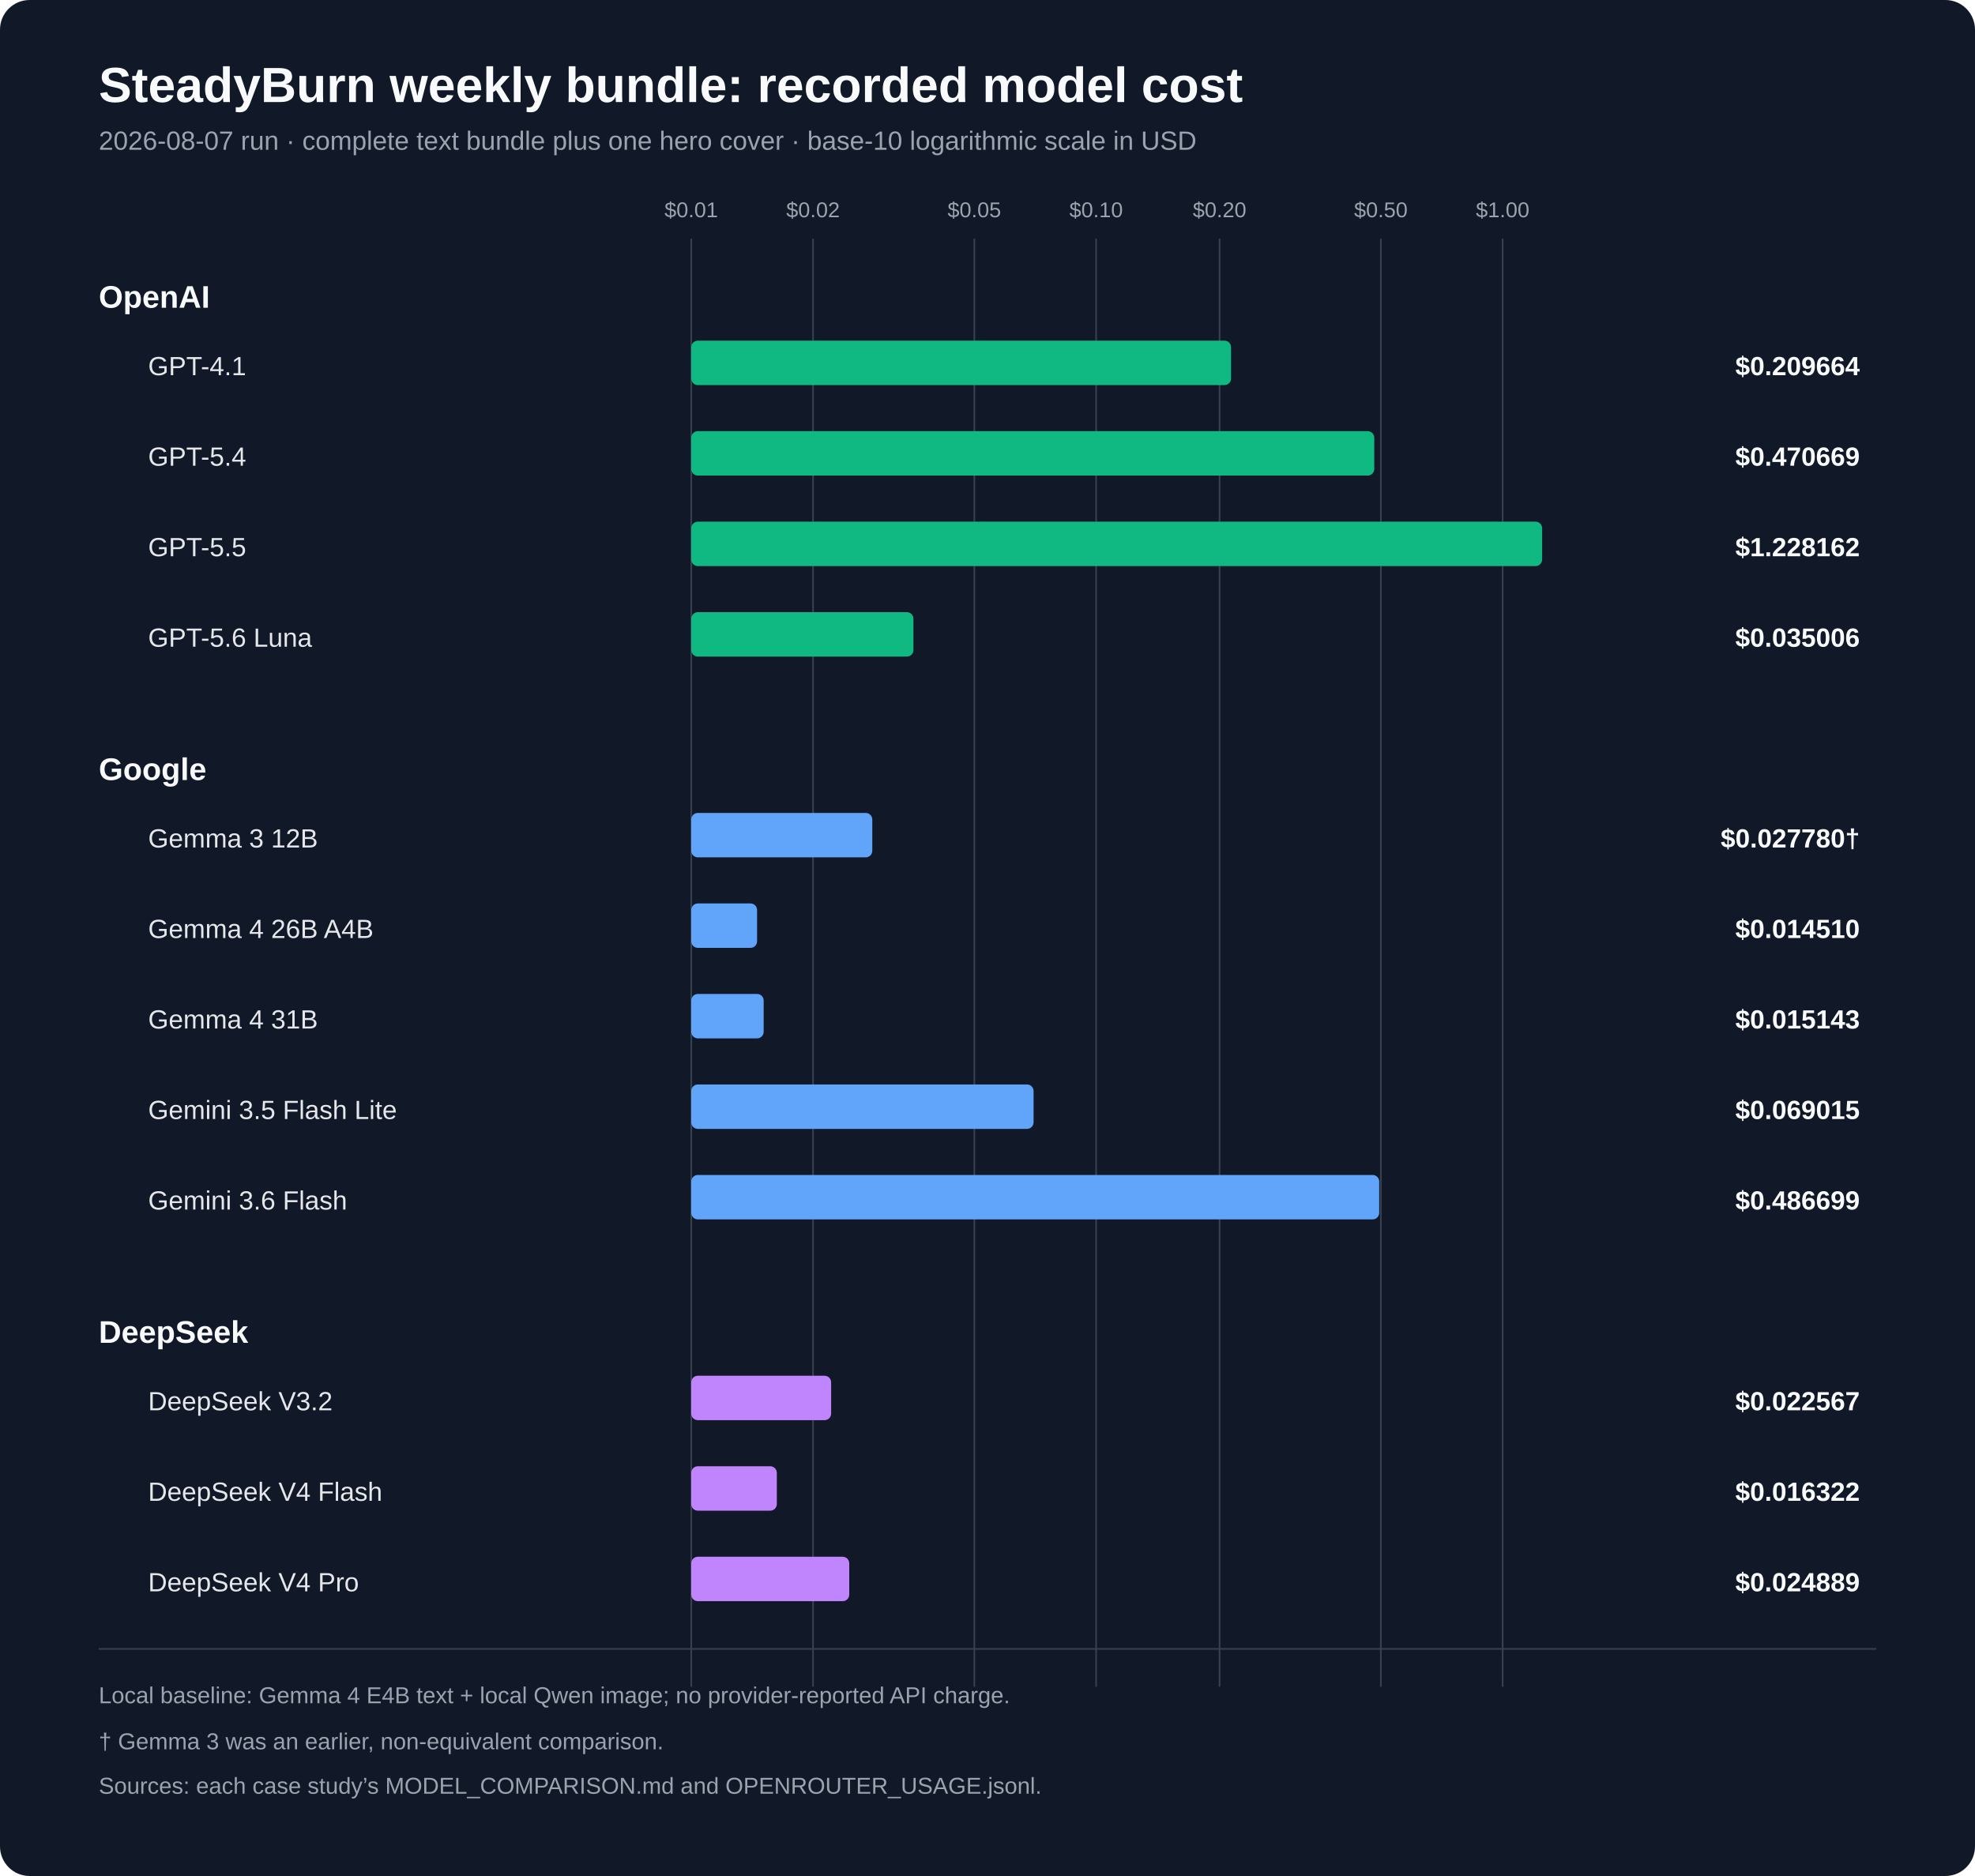
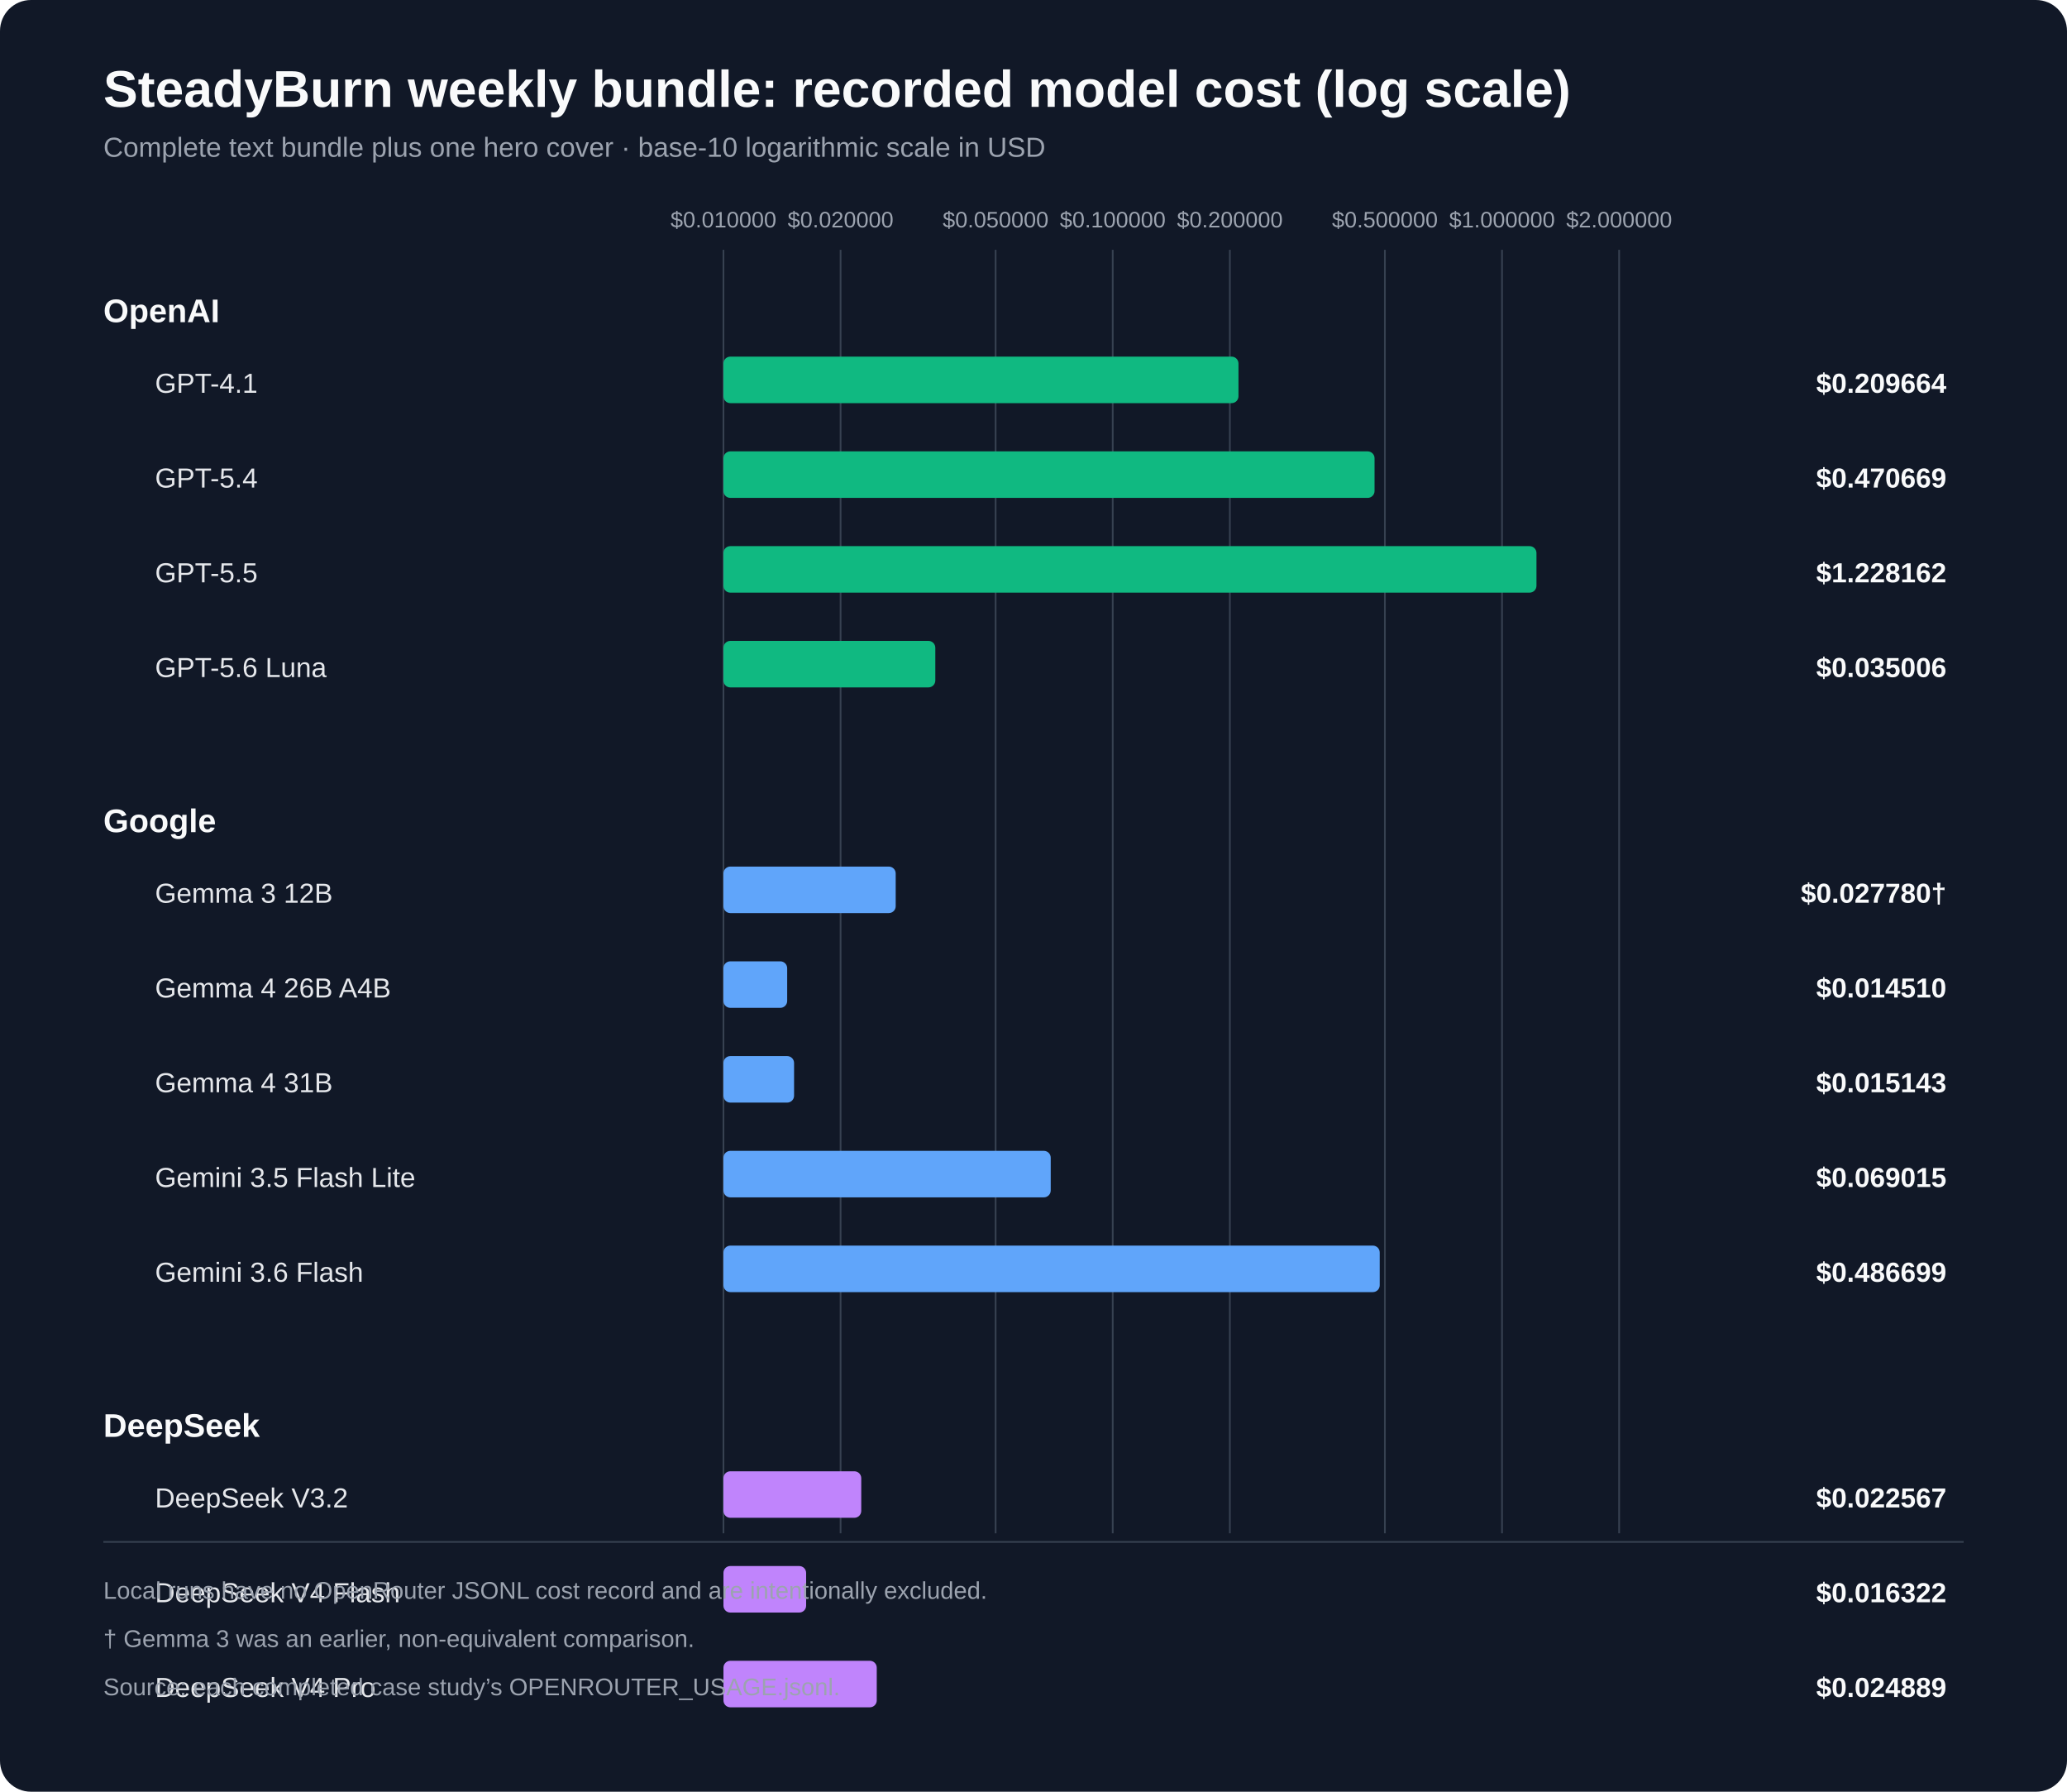
- <svg xmlns="http://www.w3.org/2000/svg" width="1200" height="1140" viewBox="0 0 1200 1140" role="img" aria-labelledby="title description">
-   <style>
-     .bg { fill: #111827; }
-     .title { fill: #f9fafb; font: 700 30px Arial, sans-serif; }
-     .subtitle { fill: #9ca3af; font: 16px Arial, sans-serif; }
-     .group { fill: #f9fafb; font: 700 19px Arial, sans-serif; }
-     .label { fill: #e5e7eb; font: 16px Arial, sans-serif; }
-     .value { fill: #f9fafb; font: 700 16px Arial, sans-serif; text-anchor: end; }
-     .axis { fill: #9ca3af; font: 13px Arial, sans-serif; text-anchor: middle; }
-     .note { fill: #9ca3af; font: 14px Arial, sans-serif; }
-     .grid { stroke: #374151; stroke-width: 1; }
-     .bar-openai { fill: #10b981; }
-     .bar-google { fill: #60a5fa; }
-     .bar-deepseek { fill: #c084fc; }
-   </style>
-   <rect class="bg" width="1200" height="1140" rx="18" />
-   <text class="title" x="60" y="62">SteadyBurn weekly bundle: recorded model cost</text>
-   <text class="subtitle" x="60" y="91">2026-08-07 run · complete text bundle plus one hero cover · base-10 logarithmic scale in USD</text>
-   <line class="grid" x1="420" y1="145" x2="420" y2="1025" />
-   <line class="grid" x1="494" y1="145" x2="494" y2="1025" />
-   <line class="grid" x1="592" y1="145" x2="592" y2="1025" />
-   <line class="grid" x1="666" y1="145" x2="666" y2="1025" />
-   <line class="grid" x1="741" y1="145" x2="741" y2="1025" />
-   <line class="grid" x1="839" y1="145" x2="839" y2="1025" />
-   <line class="grid" x1="913" y1="145" x2="913" y2="1025" />
-   <text class="axis" x="420" y="132">$0.01</text>
-   <text class="axis" x="494" y="132">$0.02</text>
-   <text class="axis" x="592" y="132">$0.05</text>
-   <text class="axis" x="666" y="132">$0.10</text>
-   <text class="axis" x="741" y="132">$0.20</text>
-   <text class="axis" x="839" y="132">$0.50</text>
-   <text class="axis" x="913" y="132">$1.00</text>
+ <svg xmlns="http://www.w3.org/2000/svg" width="1200" height="1040" viewBox="0 0 1200 1040" role="img" aria-labelledby="title description">
+   <style>.bg{fill:#111827}.title{fill:#f9fafb;font:700 30px Arial,sans-serif}.subtitle,.axis,.note{fill:#9ca3af;font:16px Arial,sans-serif}.group{fill:#f9fafb;font:700 19px Arial,sans-serif}.label{fill:#e5e7eb;font:16px Arial,sans-serif}.value{fill:#f9fafb;font:700 16px Arial,sans-serif;text-anchor:end}.axis{font-size:13px;text-anchor:middle}.note{font-size:14px}.grid{stroke:#374151;stroke-width:1}</style>
+   <rect class="bg" width="1200" height="1040" rx="18" />
+   <text class="title" x="60" y="62">SteadyBurn weekly bundle: recorded model cost (log scale)</text>
+   <text class="subtitle" x="60" y="91">Complete text bundle plus one hero cover · base-10 logarithmic scale in USD</text>
+   <line class="grid" x1="420" y1="145" x2="420" y2="890" />
+   <text class="axis" x="420" y="132">$0.010000</text>
+   <line class="grid" x1="488" y1="145" x2="488" y2="890" />
+   <text class="axis" x="488" y="132">$0.020000</text>
+   <line class="grid" x1="578" y1="145" x2="578" y2="890" />
+   <text class="axis" x="578" y="132">$0.050000</text>
+   <line class="grid" x1="646" y1="145" x2="646" y2="890" />
+   <text class="axis" x="646" y="132">$0.100000</text>
+   <line class="grid" x1="714" y1="145" x2="714" y2="890" />
+   <text class="axis" x="714" y="132">$0.200000</text>
+   <line class="grid" x1="804" y1="145" x2="804" y2="890" />
+   <text class="axis" x="804" y="132">$0.500000</text>
+   <line class="grid" x1="872" y1="145" x2="872" y2="890" />
+   <text class="axis" x="872" y="132">$1.000000</text>
+   <line class="grid" x1="940" y1="145" x2="940" y2="890" />
+   <text class="axis" x="940" y="132">$2.000000</text>
  <text class="group" x="60" y="187">OpenAI</text>
  <text class="label" x="90" y="228">GPT-4.1</text>
-   <rect class="bar-openai" x="420" y="207" width="328" height="27" rx="4" />
+   <rect fill="#10b981" x="420" y="207" width="299" height="27" rx="4" />
  <text class="value" x="1130" y="228">$0.209664</text>
  <text class="label" x="90" y="283">GPT-5.4</text>
-   <rect class="bar-openai" x="420" y="262" width="415" height="27" rx="4" />
+   <rect fill="#10b981" x="420" y="262" width="378" height="27" rx="4" />
  <text class="value" x="1130" y="283">$0.470669</text>
  <text class="label" x="90" y="338">GPT-5.5</text>
-   <rect class="bar-openai" x="420" y="317" width="517" height="27" rx="4" />
+   <rect fill="#10b981" x="420" y="317" width="472" height="27" rx="4" />
  <text class="value" x="1130" y="338">$1.228162</text>
  <text class="label" x="90" y="393">GPT-5.6 Luna</text>
-   <rect class="bar-openai" x="420" y="372" width="135" height="27" rx="4" />
+   <rect fill="#10b981" x="420" y="372" width="123" height="27" rx="4" />
  <text class="value" x="1130" y="393">$0.035006</text>
-   <text class="group" x="60" y="474">Google</text>
-   <text class="label" x="90" y="515">Gemma 3 12B</text>
-   <rect class="bar-google" x="420" y="494" width="110" height="27" rx="4" />
-   <text class="value" x="1130" y="515">$0.027780†</text>
-   <text class="label" x="90" y="570">Gemma 4 26B A4B</text>
-   <rect class="bar-google" x="420" y="549" width="40" height="27" rx="4" />
-   <text class="value" x="1130" y="570">$0.014510</text>
-   <text class="label" x="90" y="625">Gemma 4 31B</text>
-   <rect class="bar-google" x="420" y="604" width="44" height="27" rx="4" />
-   <text class="value" x="1130" y="625">$0.015143</text>
-   <text class="label" x="90" y="680">Gemini 3.5 Flash Lite</text>
-   <rect class="bar-google" x="420" y="659" width="208" height="27" rx="4" />
-   <text class="value" x="1130" y="680">$0.069015</text>
-   <text class="label" x="90" y="735">Gemini 3.6 Flash</text>
-   <rect class="bar-google" x="420" y="714" width="418" height="27" rx="4" />
-   <text class="value" x="1130" y="735">$0.486699</text>
-   <text class="group" x="60" y="816">DeepSeek</text>
-   <text class="label" x="90" y="857">DeepSeek V3.2</text>
-   <rect class="bar-deepseek" x="420" y="836" width="85" height="27" rx="4" />
-   <text class="value" x="1130" y="857">$0.022567</text>
-   <text class="label" x="90" y="912">DeepSeek V4 Flash</text>
-   <rect class="bar-deepseek" x="420" y="891" width="52" height="27" rx="4" />
-   <text class="value" x="1130" y="912">$0.016322</text>
-   <text class="label" x="90" y="967">DeepSeek V4 Pro</text>
-   <rect class="bar-deepseek" x="420" y="946" width="96" height="27" rx="4" />
-   <text class="value" x="1130" y="967">$0.024889</text>
-   <line class="grid" x1="60" y1="1002" x2="1140" y2="1002" />
-   <text class="note" x="60" y="1035">Local baseline: Gemma 4 E4B text + local Qwen image; no provider-reported API charge.</text>
-   <text class="note" x="60" y="1063">† Gemma 3 was an earlier, non-equivalent comparison.</text>
-   <text class="note" x="60" y="1090">Sources: each case study’s MODEL_COMPARISON.md and OPENROUTER_USAGE.jsonl.</text>
+   <text class="group" x="60" y="483">Google</text>
+   <text class="label" x="90" y="524">Gemma 3 12B</text>
+   <rect fill="#60a5fa" x="420" y="503" width="100" height="27" rx="4" />
+   <text class="value" x="1130" y="524">$0.027780†</text>
+   <text class="label" x="90" y="579">Gemma 4 26B A4B</text>
+   <rect fill="#60a5fa" x="420" y="558" width="37" height="27" rx="4" />
+   <text class="value" x="1130" y="579">$0.014510</text>
+   <text class="label" x="90" y="634">Gemma 4 31B</text>
+   <rect fill="#60a5fa" x="420" y="613" width="41" height="27" rx="4" />
+   <text class="value" x="1130" y="634">$0.015143</text>
+   <text class="label" x="90" y="689">Gemini 3.5 Flash Lite</text>
+   <rect fill="#60a5fa" x="420" y="668" width="190" height="27" rx="4" />
+   <text class="value" x="1130" y="689">$0.069015</text>
+   <text class="label" x="90" y="744">Gemini 3.6 Flash</text>
+   <rect fill="#60a5fa" x="420" y="723" width="381" height="27" rx="4" />
+   <text class="value" x="1130" y="744">$0.486699</text>
+   <text class="group" x="60" y="834">DeepSeek</text>
+   <text class="label" x="90" y="875">DeepSeek V3.2</text>
+   <rect fill="#c084fc" x="420" y="854" width="80" height="27" rx="4" />
+   <text class="value" x="1130" y="875">$0.022567</text>
+   <text class="label" x="90" y="930">DeepSeek V4 Flash</text>
+   <rect fill="#c084fc" x="420" y="909" width="48" height="27" rx="4" />
+   <text class="value" x="1130" y="930">$0.016322</text>
+   <text class="label" x="90" y="985">DeepSeek V4 Pro</text>
+   <rect fill="#c084fc" x="420" y="964" width="89" height="27" rx="4" />
+   <text class="value" x="1130" y="985">$0.024889</text>
+   <line class="grid" x1="60" y1="895" x2="1140" y2="895" />
+   <text class="note" x="60" y="928">Local runs have no OpenRouter JSONL cost record and are intentionally excluded.</text>
+   <text class="note" x="60" y="956">† Gemma 3 was an earlier, non-equivalent comparison.</text>
+   <text class="note" x="60" y="984">Source: each completed case study’s OPENROUTER_USAGE.jsonl.</text>
</svg>
